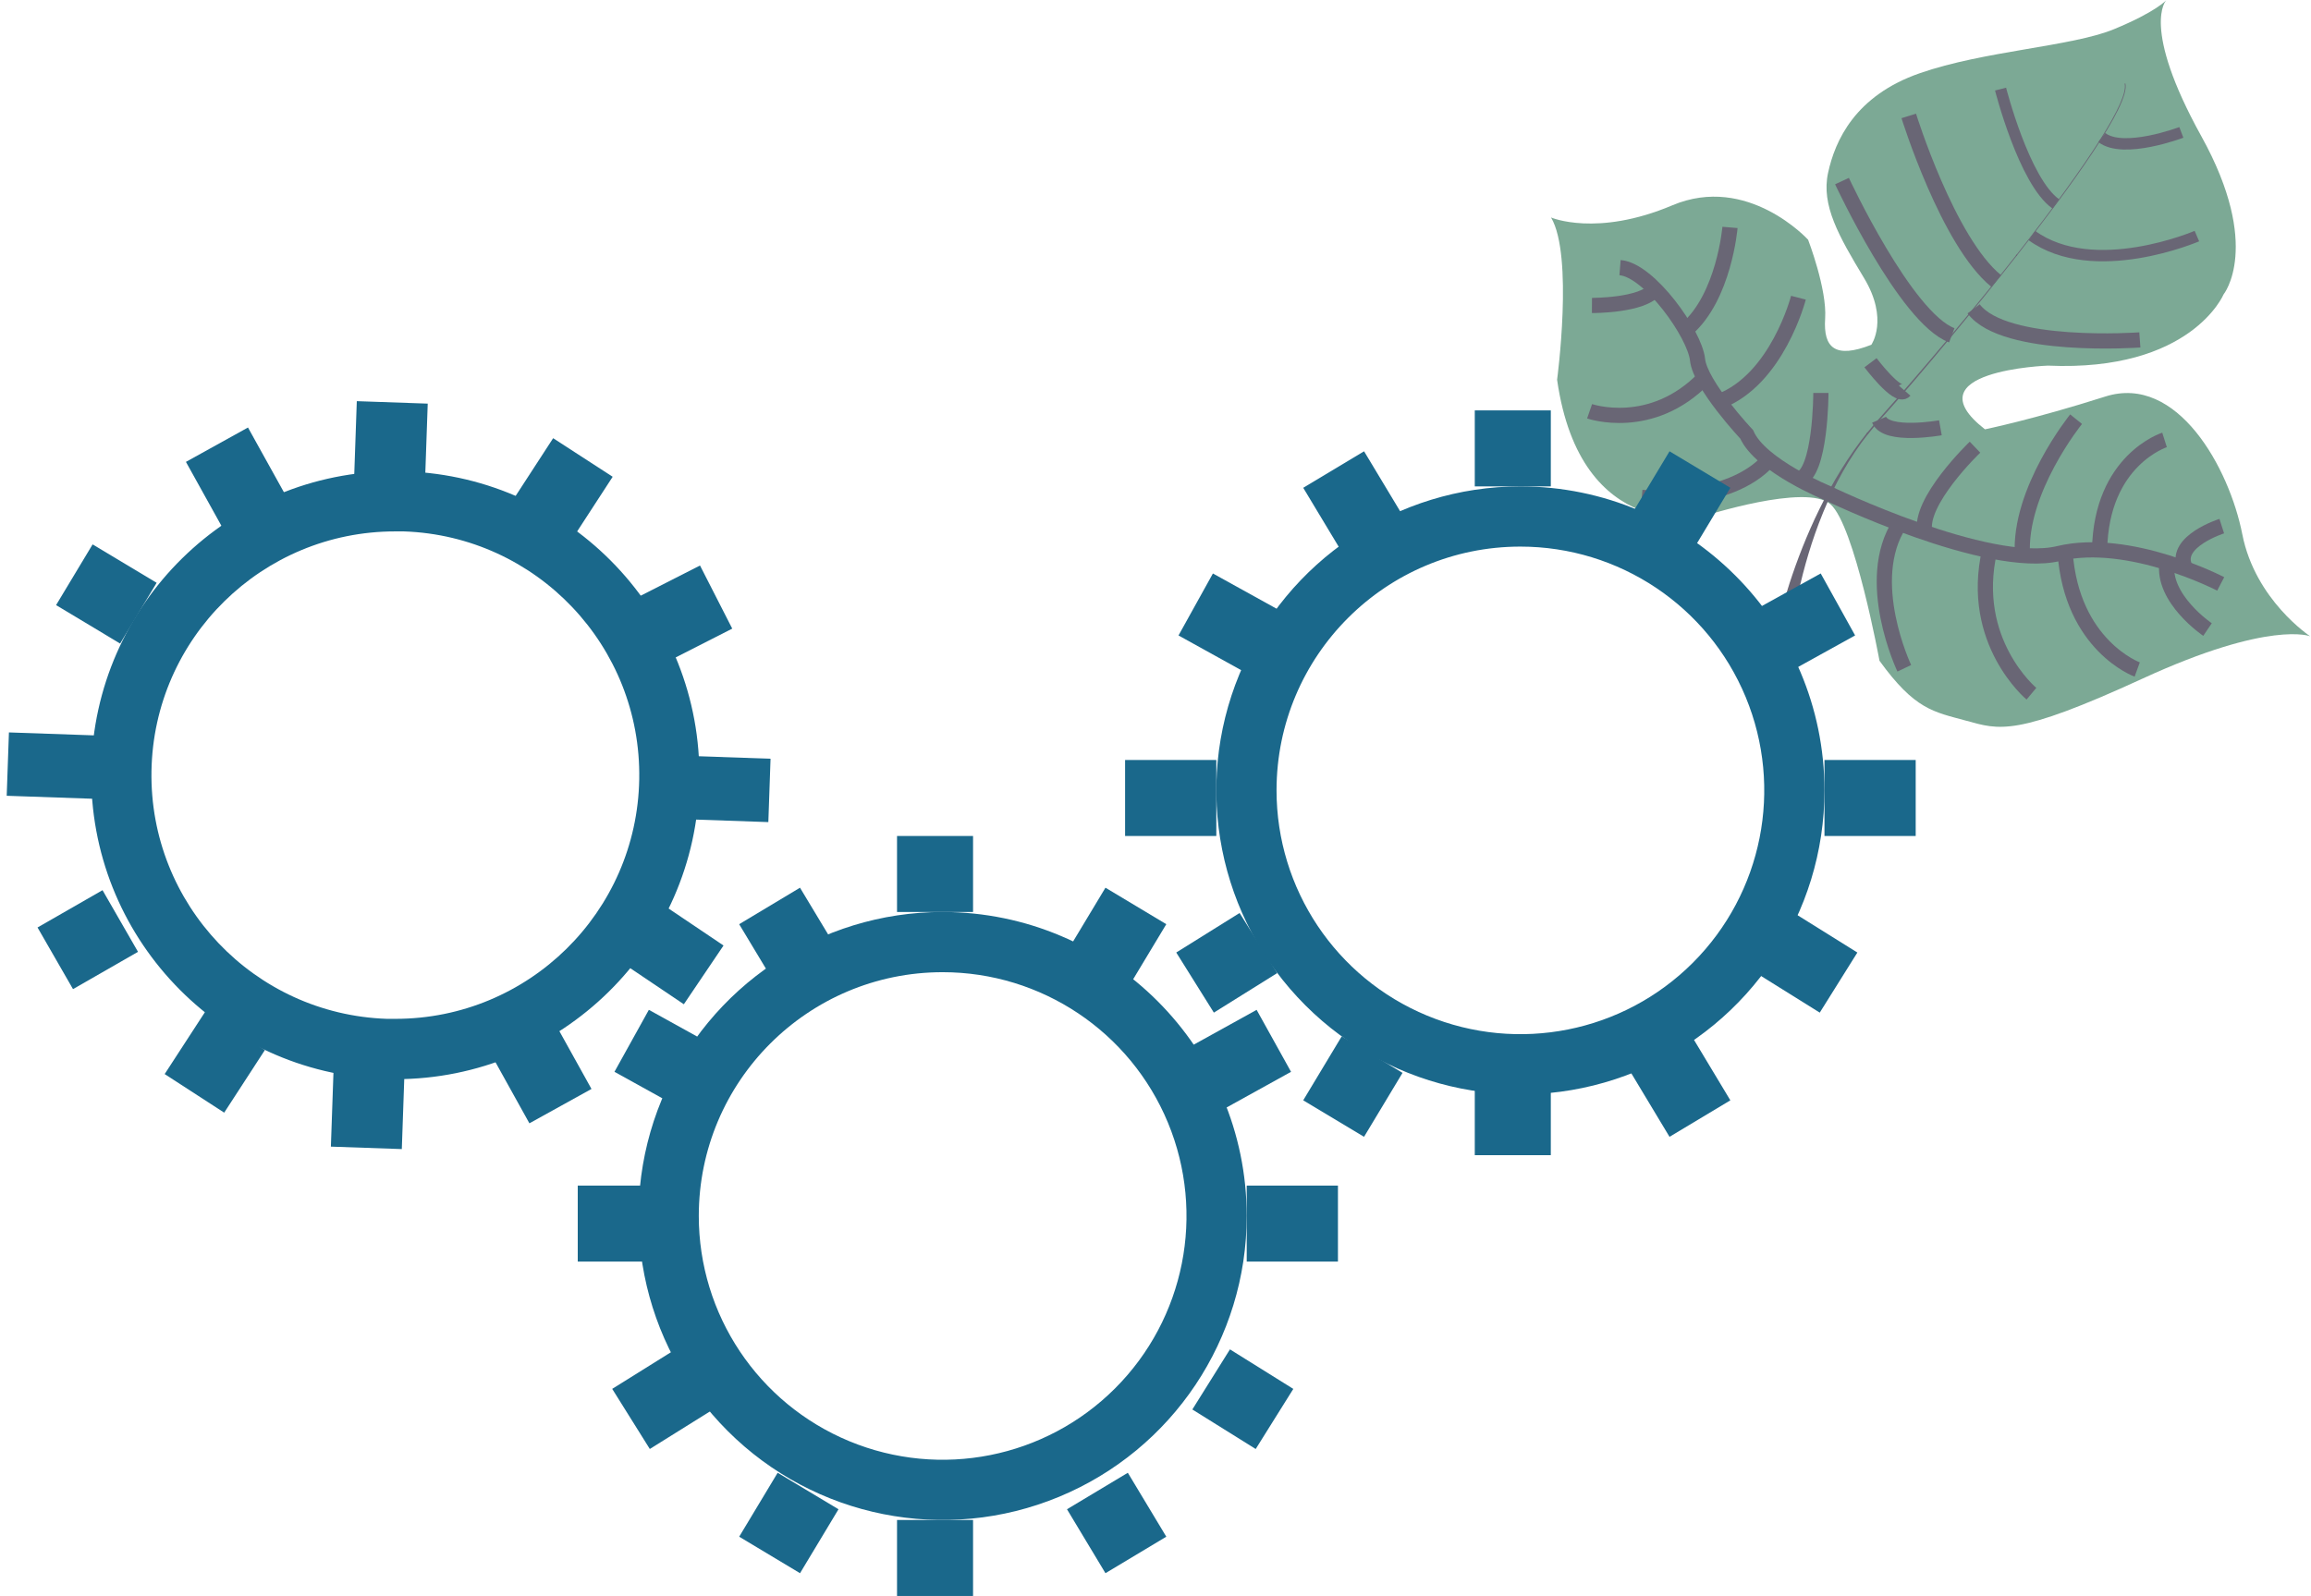
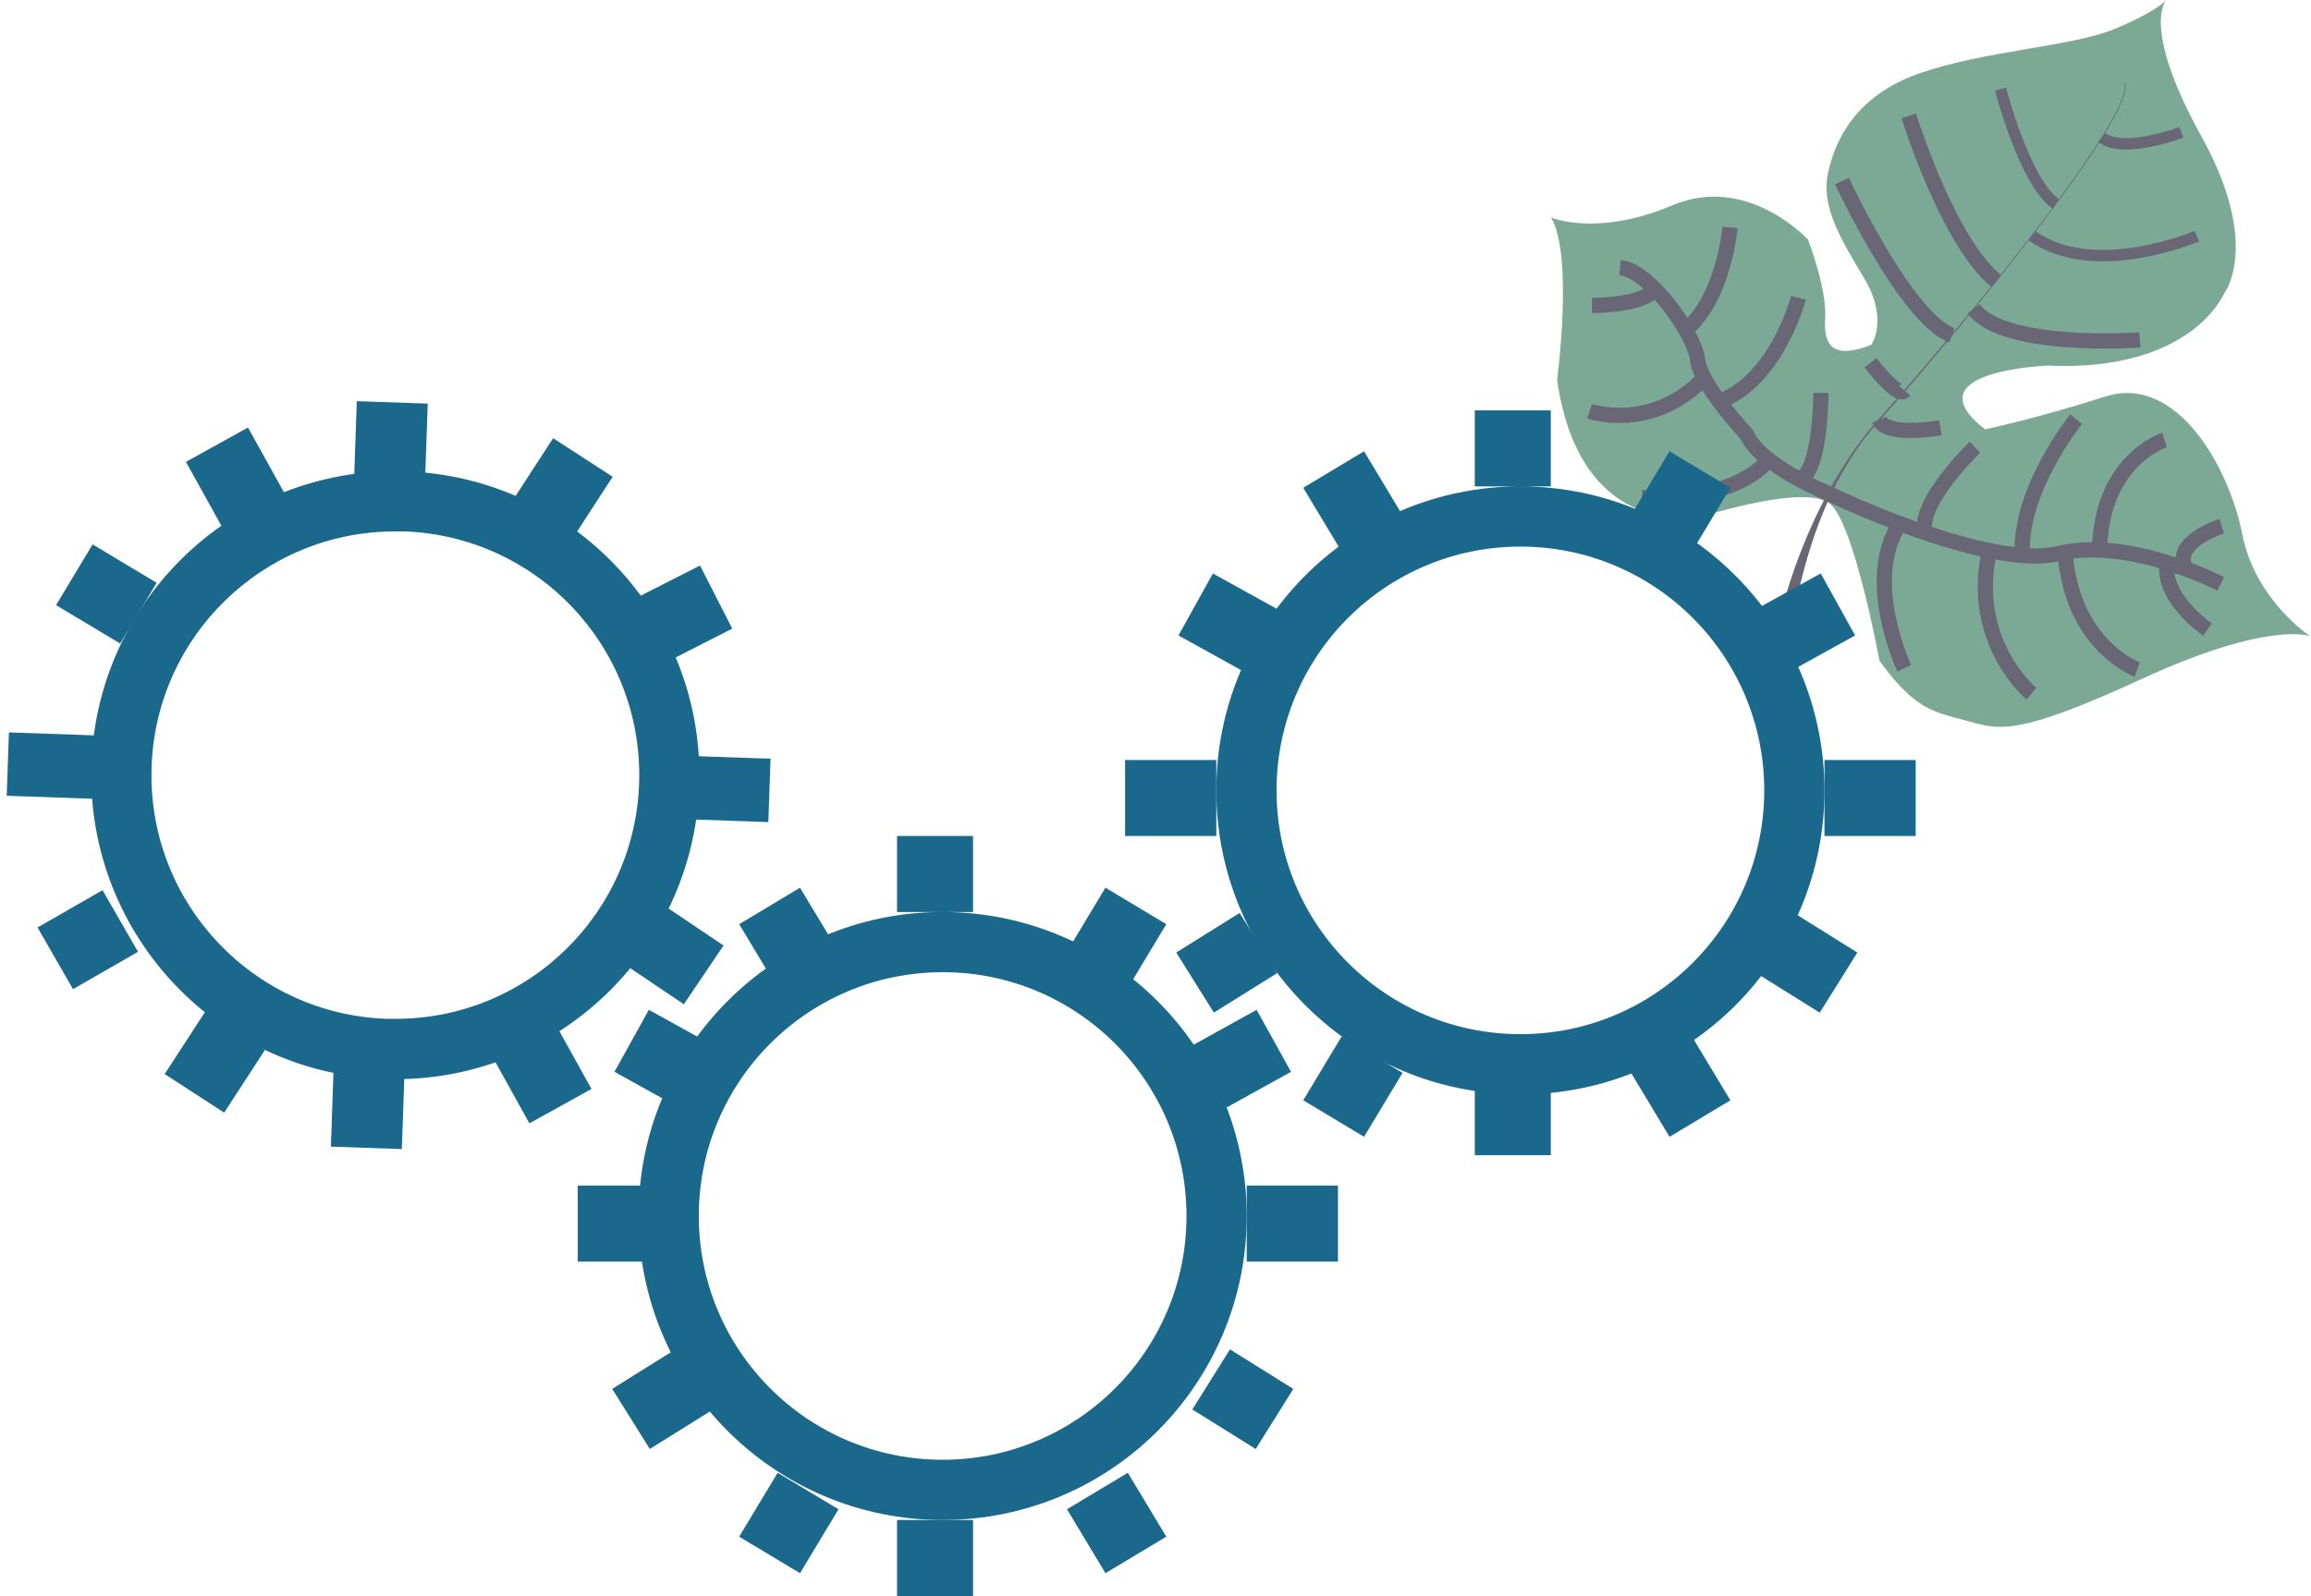
- <svg xmlns="http://www.w3.org/2000/svg" width="152px" height="105px" viewBox="0 0 152 105" version="1.1">
-   <g id="Page-1" stroke="none" stroke-width="1" fill="none" fill-rule="evenodd">
-     <g id="undraw_in_progress_ql66" transform="translate(0, 0)">
-       <g id="Group" opacity="0.8" transform="translate(102, 0)">
-         <path d="M49.946,41.861 C49.946,41.861 47.311,40.788 38.928,44.642 C30.544,48.496 29.498,48.007 27.327,47.417 C25.157,46.827 23.946,46.689 21.619,43.472 C21.619,43.472 19.984,34.558 18.39,33.169 C16.797,31.781 10.054,33.958 10.054,33.958 C10.054,33.958 1.965,35.822 0.414,24.983 C0.414,24.983 1.507,16.816 0.016,14.309 C0.016,14.309 3.026,15.608 7.988,13.51 C12.951,11.412 16.923,15.772 16.923,15.772 C16.923,15.772 18.175,19.02 18.044,20.954 C17.914,22.888 18.706,23.618 21.082,22.682 C21.082,22.682 22.25,21.024 20.598,18.284 C18.946,15.545 17.776,13.503 18.236,11.375 C18.696,9.246 20.016,6.299 24.262,4.819 C28.507,3.339 34.276,3.063 37.044,1.92 C39.813,0.777 40.481,0.012 40.481,0.012 C40.481,0.012 38.778,1.723 42.792,8.972 C46.806,16.222 44.248,19.371 44.248,19.371 C44.248,19.371 42.112,24.471 32.687,24.054 C32.687,24.054 23.605,24.386 28.556,28.245 C28.556,28.245 31.727,27.599 36.47,26.089 C41.213,24.578 44.631,30.811 45.481,35.148 C46.332,39.484 49.946,41.861 49.946,41.861 Z" id="Path" fill="#5B937A" fill-rule="nonzero" />
-         <path d="M37.741,5.5 L37.79,5.486 C38.154,6.87 34.096,12.428 30.626,16.849 L30.586,16.819 C35.479,10.583 38.03,6.563 37.741,5.5 Z" id="Path" fill="#444053" fill-rule="nonzero" />
-         <path d="M30.657,16.727 L30.678,16.784 C27.907,20.315 24.421,24.529 21.631,27.65 C21.364,27.948 21.1,28.259 20.848,28.587 L20.766,28.524 C21.023,28.203 21.287,27.889 21.554,27.587 C24.343,24.461 27.888,20.256 30.657,16.727 Z" id="Path" fill="#444053" fill-rule="nonzero" />
-         <path d="M20.834,28.43 L20.89,28.524 C15.813,34.876 15.477,44.738 15.465,44.825 L14.395,43.598 C14.407,43.5 15.722,34.825 20.834,28.43 Z" id="Path" fill="#444053" fill-rule="nonzero" />
-         <path d="M44.061,38.416 C44.061,38.416 38.075,35.298 33.409,36.417 C28.743,37.536 18.241,32.46 18.241,32.46 C18.241,32.46 13.78,30.645 12.883,28.575 C12.883,28.575 9.825,25.332 9.65,23.658 C9.474,21.984 6.488,17.76 4.554,17.608" id="Path" stroke="#444053" />
-         <path d="M43.194,41.418 C43.194,41.418 40.18,39.383 40.53,37.009" id="Path" stroke="#444053" />
-         <path d="M38.57,44.048 C38.57,44.048 34.257,42.479 33.825,36.321" id="Path" stroke="#444053" />
-         <path d="M31.612,45.64 C31.612,45.64 27.491,42.214 28.86,36.227" id="Path" stroke="#444053" />
-         <path d="M23.25,43.966 C23.25,43.966 20.507,38.199 22.949,34.448" id="Path" stroke="#444053" />
-         <path d="M44.131,34.614 C44.131,34.614 41.012,35.607 41.682,37.25" id="Path" stroke="#444053" />
-         <path d="M40.367,28.943 C40.367,28.943 36.194,30.268 36.096,36.185" id="Path" stroke="#444053" />
-         <path d="M34.549,27.578 C34.549,27.578 30.752,32.275 31.021,36.543" id="Path" stroke="#444053" />
-         <path d="M27.9,29.42 C27.9,29.42 24.126,33.033 24.607,35.04" id="Path" stroke="#444053" />
-         <path d="M25.624,28.144 C25.624,28.144 22.086,28.779 21.593,27.615" id="Path" stroke="#444053" />
-         <path d="M21.028,23.864 C21.028,23.864 22.815,26.236 23.276,25.705" id="Path" stroke="#444053" />
-         <path d="M38.743,22.363 C38.743,22.363 29.827,23.012 27.811,20.319" id="Path" stroke="#444053" />
-         <path d="M19.152,11.913 C19.152,11.913 23.336,20.912 26.374,22.059" id="Path" stroke="#444053" />
-         <path d="M23.544,7.626 C23.544,7.626 26.114,15.903 29.297,18.488" id="Path" stroke="#444053" />
-         <path d="M42.495,15.533 C42.495,15.533 35.72,18.448 31.645,15.498" id="Path" stroke="#444053" stroke-width="0.75" />
-         <path d="M29.582,5.861 C29.582,5.861 31.131,11.948 33.217,13.417" id="Path" stroke="#444053" stroke-width="0.75" />
-         <path d="M41.472,8.71 C41.472,8.71 37.661,10.155 36.238,9.047" id="Path" stroke="#444053" stroke-width="0.75" />
-         <path d="M17.764,25.852 C17.764,25.852 17.764,31.156 16.322,31.532" id="Path" stroke="#444053" />
-         <path d="M5.984,32.724 C5.984,32.724 11.708,33.216 14.346,30.256" id="Path" stroke="#444053" />
-         <path d="M16.287,19.586 C16.287,19.586 14.904,24.972 11.084,26.414" id="Path" stroke="#444053" />
-         <path d="M2.551,27.058 C2.551,27.058 6.603,28.463 10.086,24.876" id="Path" stroke="#444053" />
-         <path d="M11.785,14.962 C11.785,14.962 11.402,19.53 8.923,21.668" id="Path" stroke="#444053" />
-         <path d="M2.706,20.097 C2.706,20.097 6.068,20.118 6.855,19.022" id="Path" stroke="#444053" />
-       </g>
-       <path d="M62,63.961 C68.488,63.961 74.336,67.869 76.819,73.862 C79.301,79.856 77.928,86.755 73.341,91.342 C68.753,95.929 61.854,97.3 55.861,94.817 C49.868,92.334 45.96,86.485 45.961,79.997 C45.963,71.14 53.143,63.961 62,63.961 L62,63.961 Z M62,60 C53.911,60 46.618,64.873 43.523,72.347 C40.427,79.82 42.139,88.423 47.859,94.142 C53.58,99.862 62.182,101.573 69.655,98.476 C77.129,95.38 82.001,88.087 82,79.997 C81.987,68.958 73.04,60.012 62,60 L62,60 Z" id="Shape" fill="#1A688B" fill-rule="nonzero" />
-       <rect id="Rectangle" fill="#1A688B" fill-rule="nonzero" x="59" y="55" width="5" height="5" />
-       <polygon id="Rectangle" fill="#1A688B" fill-rule="nonzero" transform="translate(73.44348, 61.70615) rotate(31) translate(-73.44348, -61.70615) " points="71.112 59.253 75.778 59.25 75.775 64.159 71.109 64.162" />
-       <polygon id="Rectangle" fill="#1A688B" fill-rule="nonzero" transform="translate(81.63416, 69.66664) rotate(61) translate(-81.63416, -69.66664) " points="79.304 67.212 83.967 67.209 83.964 72.121 79.301 72.124" />
-       <polygon id="Rectangle" fill="#1A688B" fill-rule="nonzero" transform="translate(81.74348, 92.05307) rotate(122) translate(-81.74348, -92.05307) " points="79.41 89.596 84.074 89.598 84.077 94.51 79.413 94.508" />
-       <polygon id="Rectangle" fill="#1A688B" fill-rule="nonzero" transform="translate(43.69499, 69.66509) rotate(119) translate(-43.69499, -69.66509) " points="41.362 67.208 46.025 67.21 46.028 72.122 41.365 72.12" />
-       <polygon id="Rectangle" fill="#1A688B" fill-rule="nonzero" transform="translate(43.58628, 92.05127) rotate(58) translate(-43.58628, -92.05127) " points="41.256 89.597 45.919 89.594 45.917 94.506 41.253 94.508" />
-       <polygon id="Rectangle" fill="#1A688B" fill-rule="nonzero" transform="translate(51.88319, 61.70581) rotate(149) translate(-51.88319, -61.70581) " points="49.549 59.25 54.215 59.253 54.218 64.162 49.552 64.159" />
-       <rect id="Rectangle" fill="#1A688B" fill-rule="nonzero" x="59" y="100" width="5" height="5" />
-       <polygon id="Rectangle" fill="#1A688B" fill-rule="nonzero" transform="translate(73.44414, 100.1972) rotate(-31) translate(-73.44414, -100.1972) " points="71.11 97.741 75.776 97.744 75.779 102.653 71.112 102.65" />
-       <polygon id="Rectangle" fill="#1A688B" fill-rule="nonzero" transform="translate(51.88385, 100.1975) rotate(-149) translate(-51.88385, -100.1975) " points="49.552 97.744 54.218 97.742 54.216 102.651 49.549 102.653" />
-       <rect id="Rectangle" fill="#1A688B" fill-rule="nonzero" x="38" y="78" width="6" height="5" />
-       <rect id="Rectangle" fill="#1A688B" fill-rule="nonzero" transform="translate(85, 80.5) rotate(-180) translate(-85, -80.5) " x="82" y="78" width="6" height="5" />
-       <path d="M100,35.961 C106.488,35.961 112.336,39.869 114.819,45.862 C117.301,51.856 115.928,58.755 111.341,63.342 C106.753,67.929 99.854,69.3 93.861,66.817 C87.868,64.334 83.96,58.485 83.961,51.997 C83.963,43.14 91.143,35.961 100,35.961 L100,35.961 Z M100,32 C91.911,32 84.618,36.873 81.523,44.347 C78.427,51.82 80.139,60.423 85.859,66.142 C91.58,71.862 100.182,73.573 107.655,70.476 C115.129,67.38 120.001,60.087 120,51.997 C119.987,40.958 111.04,32.012 100,32 Z" id="Shape" fill="#1A688B" fill-rule="nonzero" />
-       <rect id="Rectangle" fill="#1A688B" fill-rule="nonzero" x="97" y="27" width="5" height="5" />
-       <polygon id="Rectangle" fill="#1A688B" fill-rule="nonzero" transform="translate(110.5449, 32.99474) rotate(31) translate(-110.5449, -32.99474) " points="108.213 30.542 112.879 30.539 112.877 35.448 108.21 35.451" />
-       <polygon id="Rectangle" fill="#1A688B" fill-rule="nonzero" transform="translate(118.7352, 40.95596) rotate(61) translate(-118.7352, -40.95596) " points="116.405 38.501 121.068 38.499 121.065 43.411 116.402 43.413" />
-       <polygon id="Rectangle" fill="#1A688B" fill-rule="nonzero" transform="translate(118.8427, 63.34372) rotate(122) translate(-118.8427, -63.34372) " points="116.51 60.886 121.173 60.889 121.176 65.801 116.512 65.798" />
-       <polygon id="Rectangle" fill="#1A688B" fill-rule="nonzero" transform="translate(80.79333, 40.95801) rotate(119) translate(-80.79333, -40.95801) " points="78.46 38.501 83.124 38.503 83.126 43.415 78.463 43.413" />
-       <polygon id="Rectangle" fill="#1A688B" fill-rule="nonzero" transform="translate(80.68531, 63.34317) rotate(58) translate(-80.68531, -63.34317) " points="78.355 60.889 83.018 60.886 83.016 65.798 78.352 65.8" />
-       <polygon id="Rectangle" fill="#1A688B" fill-rule="nonzero" transform="translate(88.98311, 32.99515) rotate(149) translate(-88.98311, -32.99515) " points="86.649 30.539 91.315 30.542 91.318 35.451 86.651 35.448" />
-       <rect id="Rectangle" fill="#1A688B" fill-rule="nonzero" x="97" y="71" width="5" height="5" />
-       <polygon id="Rectangle" fill="#1A688B" fill-rule="nonzero" transform="translate(110.544, 71.48814) rotate(-31) translate(-110.544, -71.48814) " points="108.21 69.032 112.876 69.035 112.878 73.944 108.212 73.941" />
-       <polygon id="Rectangle" fill="#1A688B" fill-rule="nonzero" transform="translate(88.98221, 71.48689) rotate(-149) translate(-88.98221, -71.48689) " points="86.651 69.034 91.317 69.031 91.314 73.94 86.648 73.943" />
-       <rect id="Rectangle" fill="#1A688B" fill-rule="nonzero" x="74" y="50" width="6" height="5" />
-       <rect id="Rectangle" fill="#1A688B" fill-rule="nonzero" transform="translate(123, 52.5) rotate(-180) translate(-123, -52.5) " x="120" y="50" width="6" height="5" />
-       <path d="M25.994,34.961 C26.183,34.961 26.371,34.961 26.56,34.961 C35.303,35.259 42.192,42.513 42.044,51.263 C41.895,60.013 34.763,67.029 26.015,67.03 C25.826,67.03 25.638,67.03 25.447,67.03 C16.704,66.732 9.814,59.477 9.963,50.726 C10.113,41.976 17.246,34.96 25.994,34.961 L25.994,34.961 Z M25.994,31 L25.994,31 C15.086,30.999 6.19,39.746 6.003,50.657 C5.816,61.569 14.407,70.616 25.309,70.988 C25.542,70.988 25.775,71 26.008,71 C36.916,71 45.811,62.252 45.997,51.341 C46.183,40.43 37.592,31.384 26.691,31.012 C26.458,31.012 26.225,31 25.992,31 L25.994,31 Z" id="Shape" fill="#1A688B" fill-rule="nonzero" />
-       <polygon id="Rectangle" fill="#1A688B" fill-rule="nonzero" transform="translate(25.71483, 28.92578) rotate(1.99) translate(-25.71483, -28.92578) " points="23.381 26.472 28.049 26.472 28.049 31.379 23.381 31.38" />
-       <polygon id="Rectangle" fill="#1A688B" fill-rule="nonzero" transform="translate(37.00187, 32.15636) rotate(32.99) translate(-37.00187, -32.15636) " points="34.67 29.703 39.336 29.7 39.333 34.61 34.668 34.612" />
-       <polygon id="Rectangle" fill="#1A688B" fill-rule="nonzero" transform="translate(44.91231, 40.39581) rotate(62.99) translate(-44.91231, -40.39581) " points="42.582 37.941 47.245 37.938 47.243 42.851 42.58 42.853" />
-       <polygon id="Rectangle" fill="#1A688B" fill-rule="nonzero" transform="translate(44.24635, 62.76614) rotate(123.99) translate(-44.24635, -62.76614) " points="41.913 60.309 46.577 60.312 46.58 65.223 41.916 65.221" />
-       <polygon id="Rectangle" fill="#1A688B" fill-rule="nonzero" transform="translate(6.995332, 39.07677) rotate(120.99) translate(-6.995332, -39.07677) " points="4.662 36.62 9.326 36.622 9.328 41.534 4.665 41.531" />
-       <polygon id="Rectangle" fill="#1A688B" fill-rule="nonzero" transform="translate(5.773178, 61.82042) rotate(60.11347) translate(-5.773178, -61.82042) " points="3.435 59.357 8.114 59.355 8.111 64.284 3.432 64.286" />
-       <polygon id="Rectangle" fill="#1A688B" fill-rule="nonzero" transform="translate(15.46097, 31.40274) rotate(150.99) translate(-15.46097, -31.40274) " points="13.127 28.947 17.793 28.95 17.795 33.858 13.129 33.856" />
-       <polygon id="Rectangle" fill="#1A688B" fill-rule="nonzero" transform="translate(24.18103, 73.06578) rotate(1.99) translate(-24.18103, -73.06578) " points="21.847 70.612 26.515 70.612 26.515 75.519 21.847 75.52" />
-       <polygon id="Rectangle" fill="#1A688B" fill-rule="nonzero" transform="translate(35.67026, 70.62692) rotate(-29.01) translate(-35.67026, -70.62692) " points="33.336 68.171 38.002 68.174 38.005 73.083 33.338 73.08" />
-       <polygon id="Rectangle" fill="#1A688B" fill-rule="nonzero" transform="translate(14.12589, 69.87419) rotate(-147.01) translate(-14.12589, -69.87419) " points="11.794 67.421 16.46 67.418 16.457 72.327 11.792 72.33" />
-       <polygon id="Rectangle" fill="#1A688B" fill-rule="nonzero" transform="translate(3.338058, 50.36829) rotate(1.99) translate(-3.338058, -50.36829) " points="0.513 48.283 6.164 48.283 6.164 52.453 0.512 52.454" />
-       <polygon id="Rectangle" fill="#1A688B" fill-rule="nonzero" transform="translate(47.78441, 51.90416) rotate(-178.01) translate(-47.78441, -51.90416) " points="44.959 49.819 50.61 49.819 50.61 53.989 44.959 53.99" />
+ <svg xmlns="http://www.w3.org/2000/svg" width="152" height="105">
+   <g fill="none" fill-rule="evenodd">
+     <g opacity=".8">
+       <path d="M151.946 41.86s-2.635-1.072-11.018 2.782c-8.384 3.854-9.43 3.365-11.6 2.775-2.171-.59-3.382-.728-5.709-3.945 0 0-1.635-8.914-3.229-10.303-1.593-1.388-8.336.79-8.336.79s-8.089 1.863-9.64-8.976c0 0 1.093-8.167-.398-10.674 0 0 3.01 1.3 7.972-.799 4.963-2.098 8.935 2.262 8.935 2.262s1.252 3.248 1.121 5.182c-.13 1.934.662 2.664 3.038 1.728 0 0 1.168-1.658-.484-4.398-1.652-2.739-2.822-4.78-2.362-6.91.46-2.128 1.78-5.075 6.026-6.555 4.245-1.48 10.014-1.756 12.782-2.899 2.77-1.143 3.437-1.908 3.437-1.908s-1.703 1.711 2.311 8.96c4.014 7.25 1.456 10.399 1.456 10.399s-2.136 5.1-11.561 4.683c0 0-9.082.332-4.13 4.191 0 0 3.17-.646 7.913-2.156 4.743-1.51 8.16 4.722 9.011 9.059.85 4.336 4.465 6.713 4.465 6.713Z" fill="#5B937A" fill-rule="nonzero" />
+       <path d="m139.74 5.5.05-.014c.364 1.384-3.694 6.942-7.164 11.363l-.04-.03c4.893-6.236 7.444-10.256 7.155-11.319Z" fill="#444053" fill-rule="nonzero" />
+       <path d="m132.657 16.727.02.057c-2.77 3.53-6.256 7.745-9.046 10.866-.267.298-.53.61-.783.937l-.082-.063c.257-.321.521-.635.788-.937a243.533 243.533 0 0 0 9.103-10.86Z" fill="#444053" fill-rule="nonzero" />
+       <path d="m122.834 28.43.056.094c-5.077 6.352-5.413 16.214-5.425 16.301l-1.07-1.227c.012-.098 1.327-8.773 6.44-15.168Z" fill="#444053" fill-rule="nonzero" />
+       <path d="M146.06 38.416s-5.985-3.118-10.651-2c-4.666 1.12-15.168-3.956-15.168-3.956s-4.46-1.815-5.358-3.885c0 0-3.058-3.243-3.233-4.917-.176-1.674-3.162-5.898-5.096-6.05" stroke="#444053" />
+       <path d="M145.194 41.418s-3.014-2.035-2.664-4.409m-1.96 7.039s-4.313-1.57-4.745-7.727m-2.213 9.319s-4.121-3.426-2.752-9.413m-5.61 7.739s-2.743-5.767-.301-9.518m21.181.166s-3.118.993-2.448 2.636m-1.315-8.307s-4.173 1.325-4.271 7.242m-1.546-8.607s-3.798 4.697-3.529 8.965M129.9 29.42s-3.774 3.613-3.293 5.62m1.017-6.896s-3.538.635-4.03-.529m-.566-3.751s1.787 2.372 2.248 1.84m15.467-3.341s-8.916.649-10.932-2.044m-8.659-8.406s4.184 8.999 7.222 10.146m-2.83-14.433s2.57 8.277 5.753 10.862" stroke="#444053" />
+       <path d="M144.495 15.533s-6.775 2.915-10.85-.035m-2.063-9.638s1.549 6.088 3.635 7.557m8.255-4.707s-3.81 1.445-5.234.337" stroke="#444053" stroke-width=".75" />
+       <path d="M119.764 25.852s0 5.304-1.442 5.68m-10.338 1.192s5.724.492 8.362-2.468m1.941-10.67s-1.383 5.386-5.203 6.828m-8.533.644s4.052 1.405 7.535-2.182m1.699-9.914s-.383 4.568-2.862 6.706m-6.217-1.571s3.362.02 4.15-1.075" stroke="#444053" />
    </g>
+     <path d="M62 63.96a16.039 16.039 0 1 1-16.039 16.037c.002-8.857 7.182-16.036 16.04-16.036ZM62 60a20 20 0 1 0 20 19.997C81.987 68.957 73.04 60.012 62 60Zm-3-5h5v5h-5z" fill="#1A688B" fill-rule="nonzero" />
+     <path fill="#1A688B" fill-rule="nonzero" d="m72.708 58.402 4.001 2.401-2.53 4.207-4.001-2.401zm9.943 8.036 2.263 4.078-4.297 2.379-2.263-4.077zm2.413 24.939L82.59 95.33l-4.167-2.6 2.474-3.954zM46.975 68.816l-2.263 4.077-4.297-2.379 2.263-4.077zm-2.542 19.958 2.473 3.954-4.166 2.6-2.474-3.953zm10.716-26.165-4.001 2.4-2.53-4.206 4-2.4zM59 100h5v5h-5zm11.178-.706 4.001-2.4 2.531 4.206-4.001 2.4zm-17.559 4.207-4.001-2.4 2.53-4.207 4.002 2.4zM38 78h6v5h-6zm50 5h-6v-5h6zm12-47.04a16.039 16.039 0 1 1-16.039 16.037c.002-8.857 7.182-16.036 16.04-16.036Zm0-3.96a20 20 0 1 0 20 19.997c-.013-11.04-8.96-19.985-20-19.997Zm-3-5h5v5h-5z" />
+     <path fill="#1A688B" fill-rule="nonzero" d="m109.81 29.691 4 2.401-2.53 4.206-4-2.4zm9.942 8.037 2.263 4.077-4.297 2.38-2.263-4.078zm2.411 24.939-2.474 3.954-4.167-2.6 2.474-3.954zM84.074 40.109l-2.263 4.077-4.298-2.379 2.263-4.077zm-2.542 19.957 2.474 3.954-4.167 2.6-2.474-3.953zm10.717-26.168-4.001 2.4-2.53-4.206 4-2.4zM97 71h5v5h-5zm10.278-.415 4.001-2.4 2.53 4.206-4 2.4zM89.717 74.79l-4-2.4 2.53-4.207 4.001 2.401zM74 50h6v5h-6zm52 5h-6v-5h6zM25.994 34.96h.566c8.743.3 15.632 7.553 15.484 16.303-.149 8.75-7.281 15.766-16.029 15.767h-.568c-8.743-.298-15.633-7.553-15.484-16.304.15-8.75 7.283-15.766 16.031-15.765Zm0-3.96C15.086 30.999 6.19 39.746 6.003 50.657c-.187 10.912 8.404 19.959 19.306 20.331.233 0 .466.012.7.012 10.907 0 19.802-8.748 19.988-19.659.186-10.91-8.405-19.957-19.306-20.33-.233 0-.466-.011-.7-.011h.003Z" />
+     <path fill="#1A688B" fill-rule="nonzero" d="m23.468 26.393 4.665.162-.171 4.904-4.665-.162zm12.914 2.437 3.915 2.537-2.675 4.117-3.915-2.539zm9.659 8.375 2.12 4.153-4.378 2.229-2.12-4.154zm1.547 25-2.61 3.866-4.073-2.744 2.61-3.865zM10.303 38.342 7.9 42.338l-4.212-2.526 2.403-3.997zM6.744 58.566l2.333 4.055-4.274 2.454-2.334-4.056zm11.949-26.148-4.082 2.261-2.382-4.292 4.082-2.26zm3.241 38.115 4.665.161-.17 4.905-4.666-.162zm10.504-.922 4.082-2.26 2.383 4.291-4.082 2.261zm-17.692 3.59-3.915-2.538 2.675-4.116 3.915 2.538zM.587 48.186l5.647.196-.145 4.168-5.647-.196zm49.949 5.9-5.648-.196.145-4.168 5.648.196z" />
  </g>
</svg>
